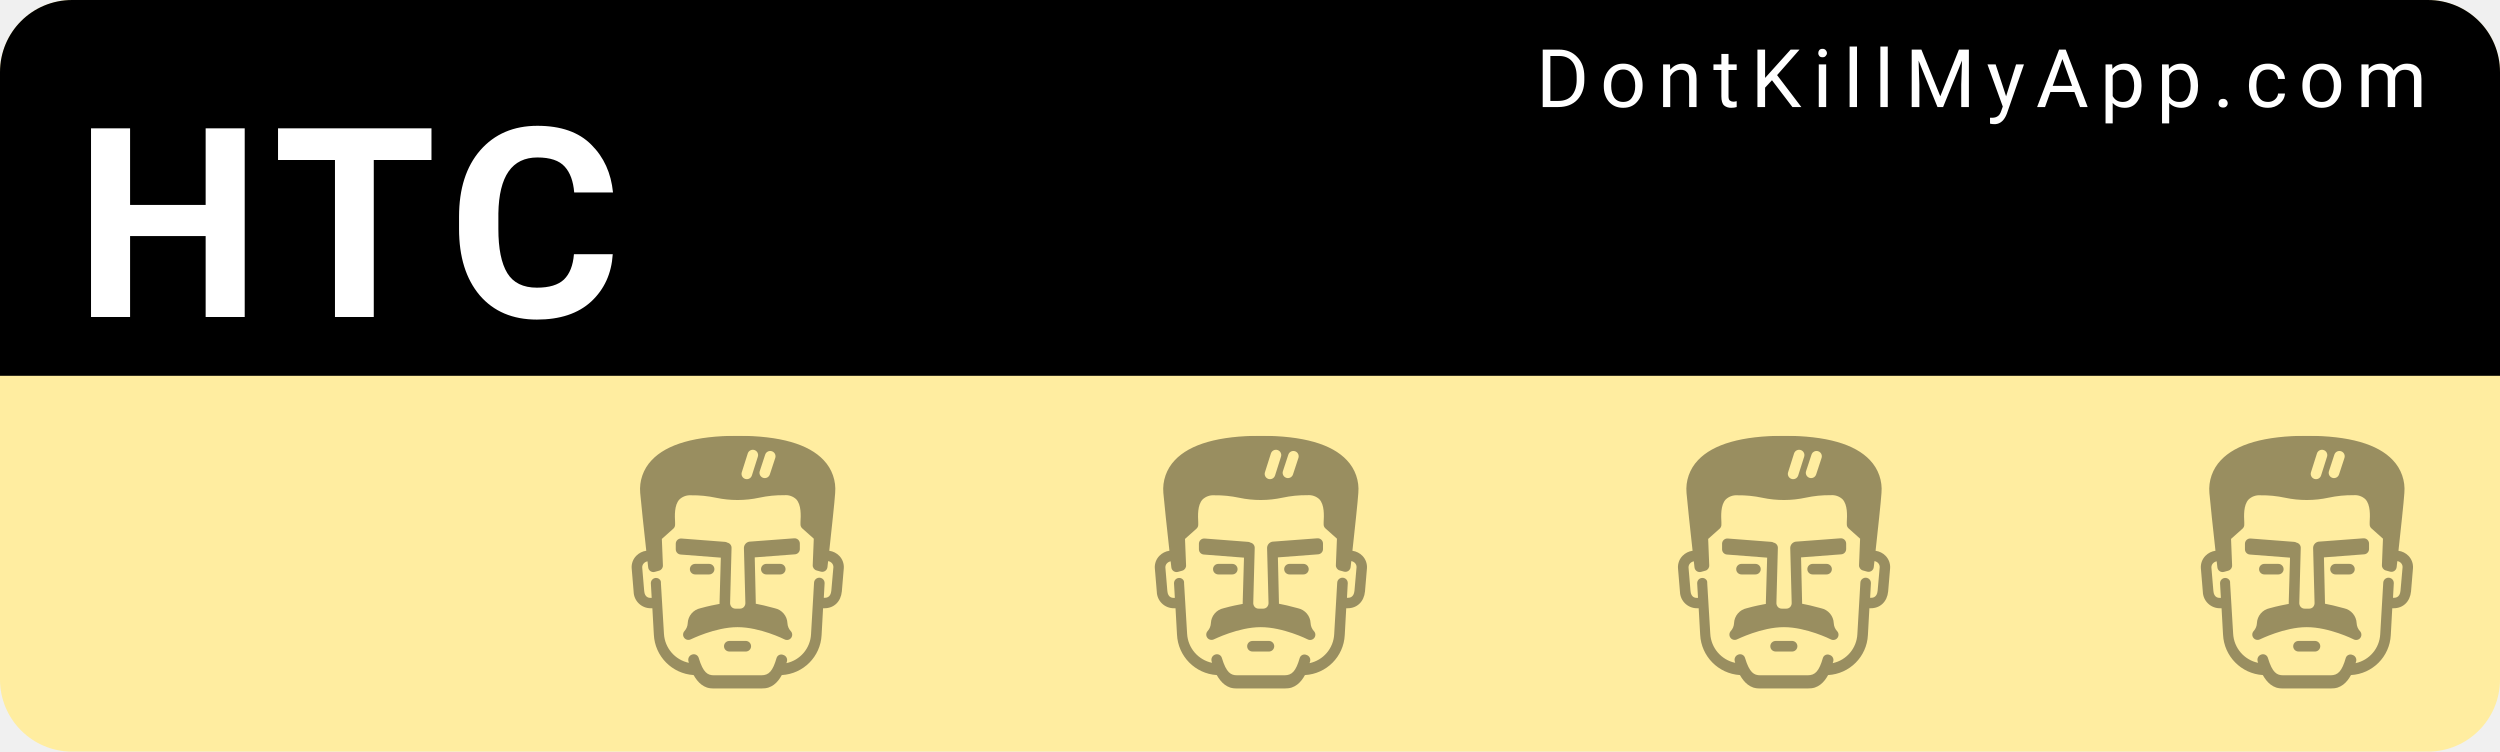
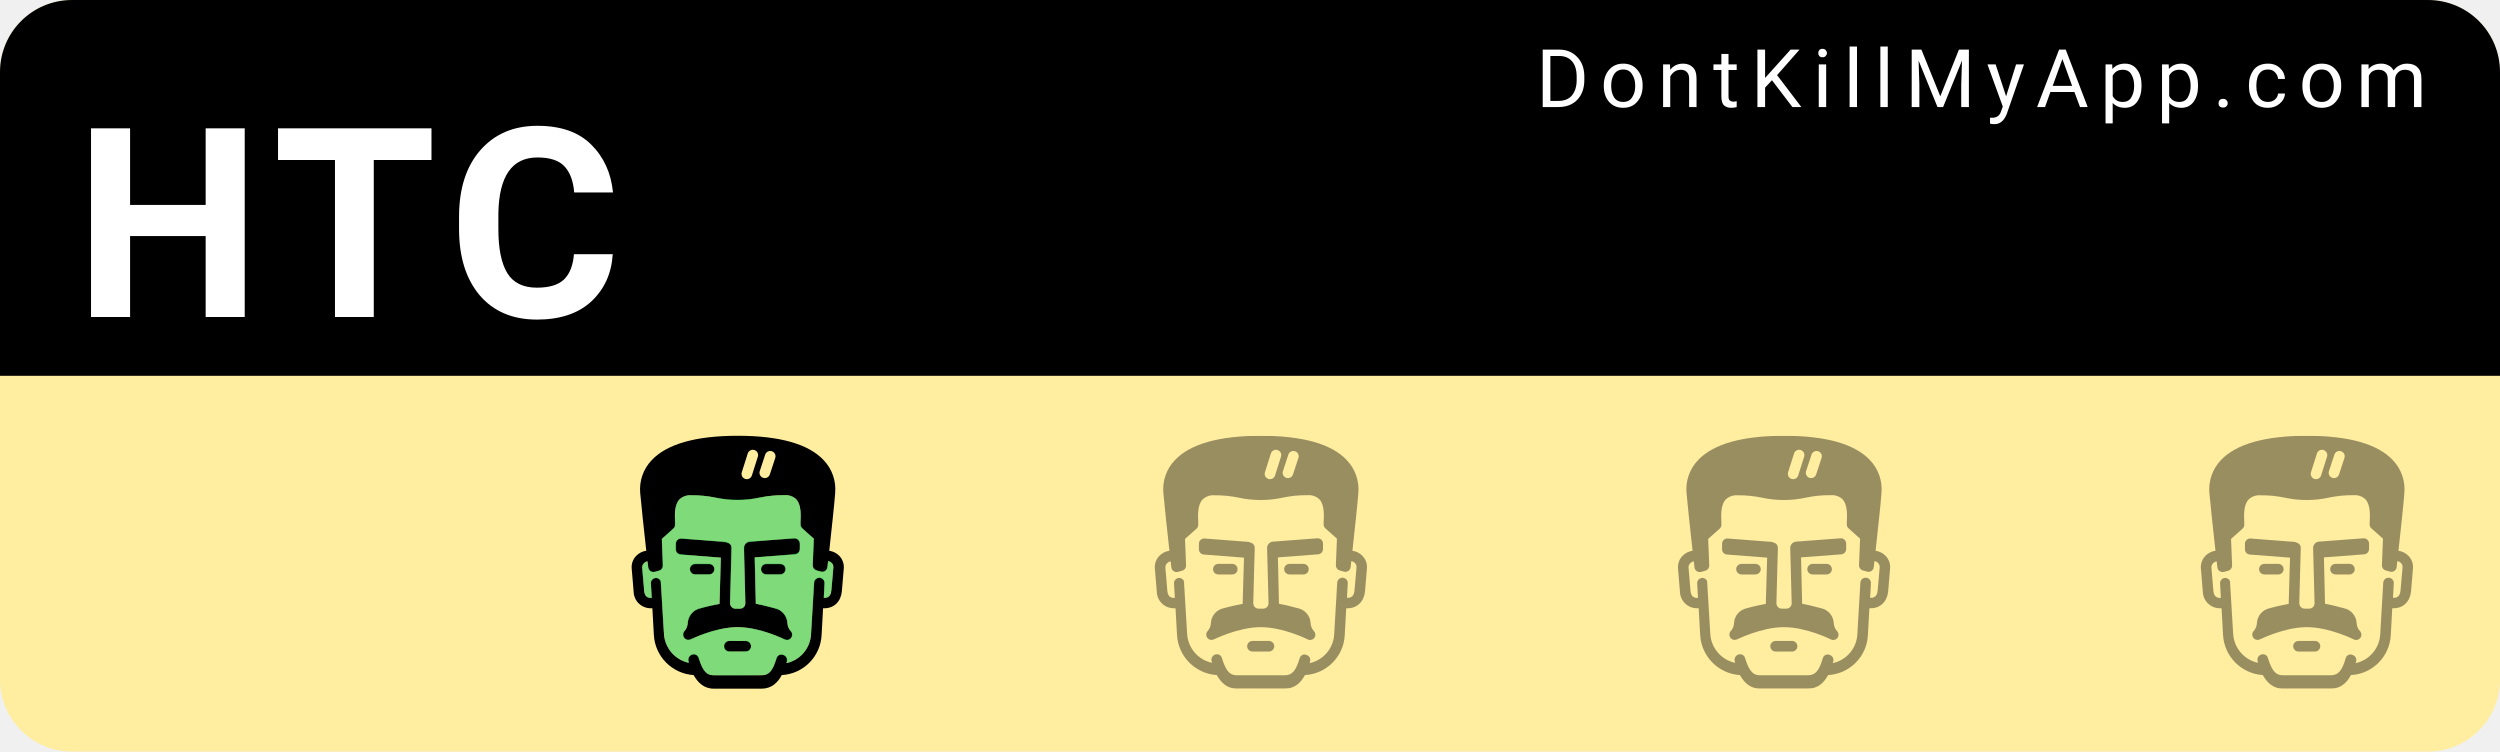
<svg xmlns="http://www.w3.org/2000/svg" width="153mm" height="46mm" viewBox="0 0 153 46" version="1.1" id="svg8">
  <defs id="defs2" />
  <g id="layer1" transform="translate(0,-251)">
    <rect style="color:#000000;clip-rule:nonzero;display:inline;overflow:visible;visibility:visible;opacity:1;isolation:auto;mix-blend-mode:normal;color-interpolation:sRGB;color-interpolation-filters:linearRGB;solid-color:#000000;solid-opacity:1;fill:#ffeda0;fill-opacity:1;fill-rule:nonzero;stroke:none;stroke-width:0.529;stroke-linecap:round;stroke-linejoin:miter;stroke-miterlimit:4;stroke-dasharray:none;stroke-dashoffset:0;stroke-opacity:1;color-rendering:auto;image-rendering:auto;shape-rendering:auto;text-rendering:auto;enable-background:accumulate" id="bkg" width="153" height="46" x="6.5503158e-15" y="251" rx="4.416" ry="4.416" />
    <path style="color:#000000;clip-rule:nonzero;display:inline;overflow:visible;visibility:visible;opacity:1;isolation:auto;mix-blend-mode:normal;color-interpolation:sRGB;color-interpolation-filters:linearRGB;solid-color:#000000;solid-opacity:1;fill:#000000;fill-opacity:1;fill-rule:nonzero;stroke:none;stroke-width:2;stroke-linecap:round;stroke-linejoin:miter;stroke-miterlimit:4;stroke-dasharray:none;stroke-dashoffset:0;stroke-opacity:1;color-rendering:auto;image-rendering:auto;shape-rendering:auto;text-rendering:auto;enable-background:accumulate" d="M 16.689,0 C 7.443,0 0,7.443 0,16.689 V 86.93 H 578.268 V 16.689 C 578.268,7.443 570.824,0 561.578,0 Z" id="bkgtop" transform="matrix(0.2645833,0,0,0.2645833,0,251)" />
    <text xml:space="preserve" style="font-style:normal;font-variant:normal;font-weight:300;font-stretch:normal;font-size:9.648px;line-height:0%;font-family:Roboto;-inkscape-font-specification:'Roboto Light';text-align:start;letter-spacing:0.685px;word-spacing:0px;writing-mode:lr-tb;text-anchor:start;fill:#ffffff;fill-opacity:1;stroke:none;stroke-width:0.201px;stroke-linecap:butt;stroke-linejoin:miter;stroke-opacity:1" x="94.007" y="257.55" id="link">
      <tspan id="tspan817" x="94.007" y="257.55" style="font-style:normal;font-variant:normal;font-weight:normal;font-stretch:normal;font-size:4.939px;font-family:Roboto;-inkscape-font-specification:Roboto;fill:#ffffff;stroke-width:0.201px">DontKillMyApp.com</tspan>
    </text>
    <text xml:space="preserve" style="font-style:normal;font-variant:normal;font-weight:bold;font-stretch:normal;font-size:12.7px;line-height:0%;font-family:Roboto;-inkscape-font-specification:'Roboto Bold';text-align:start;letter-spacing:0.902px;word-spacing:0px;writing-mode:lr-tb;text-anchor:start;fill:#ffffff;fill-opacity:1;stroke:none;stroke-width:0.265px;stroke-linecap:butt;stroke-linejoin:miter;stroke-opacity:1" x="4.538" y="270.402" id="vendor">
      <tspan id="tspan821" x="4.538" y="270.402" style="font-style:normal;font-variant:normal;font-weight:bold;font-stretch:normal;font-size:16.228px;font-family:Roboto;-inkscape-font-specification:'Roboto Bold';fill:#ffffff;stroke-width:0.265px">HTC</tspan>
    </text>
    <g id="poo1" transform="matrix(0.01510025,0,0,0.01510025,5.393161,277.6693)">
-       <svg version="1.1" id="Capa_1" x="0px" y="0px" width="181.445" height="36.289" viewBox="0 0 181.445 36.289" xml:space="preserve">
+       <svg xml:space="preserve" viewBox="0 0 181.445 36.289" height="36.289" width="181.445" y="0px" x="0px" id="Capa_1" version="1.1">
        <defs id="defs39">

</defs>
-         <g id="g6" transform="translate(0,-1.4648437e-6)">
+         <g transform="translate(0,-1.4648437e-6)" id="g6">
</g>
-         <g id="g8" transform="translate(0,-1.4648437e-6)">
+         <g transform="translate(0,-1.4648437e-6)" id="g8">
</g>
-         <g id="g10" transform="translate(0,-1.4648437e-6)">
+         <g transform="translate(0,-1.4648437e-6)" id="g10">
</g>
-         <g id="g12" transform="translate(0,-1.4648437e-6)">
+         <g transform="translate(0,-1.4648437e-6)" id="g12">
</g>
-         <g id="g14" transform="translate(0,-1.4648437e-6)">
+         <g transform="translate(0,-1.4648437e-6)" id="g14">
</g>
-         <g id="g16" transform="translate(0,-1.4648437e-6)">
+         <g transform="translate(0,-1.4648437e-6)" id="g16">
</g>
-         <g id="g18" transform="translate(0,-1.4648437e-6)">
+         <g transform="translate(0,-1.4648437e-6)" id="g18">
</g>
-         <g id="g20" transform="translate(0,-1.4648437e-6)">
+         <g transform="translate(0,-1.4648437e-6)" id="g20">
</g>
-         <g id="g22" transform="translate(0,-1.4648437e-6)">
+         <g transform="translate(0,-1.4648437e-6)" id="g22">
</g>
-         <g id="g24" transform="translate(0,-1.4648437e-6)">
+         <g transform="translate(0,-1.4648437e-6)" id="g24">
</g>
-         <g id="g26" transform="translate(0,-1.4648437e-6)">
+         <g transform="translate(0,-1.4648437e-6)" id="g26">
</g>
-         <g id="g28" transform="translate(0,-1.4648437e-6)">
+         <g transform="translate(0,-1.4648437e-6)" id="g28">
</g>
-         <g id="g30" transform="translate(0,-1.4648437e-6)">
+         <g transform="translate(0,-1.4648437e-6)" id="g30">
</g>
-         <g id="g32" transform="translate(0,-1.4648437e-6)">
+         <g transform="translate(0,-1.4648437e-6)" id="g32">
</g>
-         <g id="g34" transform="translate(0,-1.4648437e-6)">
+         <g transform="translate(0,-1.4648437e-6)" id="g34">
</g>
-         <flowRoot xml:space="preserve" id="flowRoot827" style="font-style:normal;font-weight:normal;font-size:13.333px;line-height:125%;font-family:sans-serif;letter-spacing:0px;word-spacing:0px;fill:#000000;fill-opacity:1;stroke:none;stroke-width:1px;stroke-linecap:butt;stroke-linejoin:miter;stroke-opacity:1" transform="rotate(-4.688264,151.2439,-302.9367)">
+         <flowRoot transform="rotate(-4.688264,151.2439,-302.9367)" style="font-style:normal;font-weight:normal;font-size:13.333px;line-height:125%;font-family:sans-serif;letter-spacing:0px;word-spacing:0px;fill:#000000;fill-opacity:1;stroke:none;stroke-width:1px;stroke-linecap:butt;stroke-linejoin:miter;stroke-opacity:1" id="flowRoot827" xml:space="preserve">
          <flowRegion id="flowRegion829">
-             <rect id="rect831" width="170.747" height="28.313" x="2.6" y="3.931" />
+             <rect y="3.931" x="2.6" height="28.313" width="170.747" id="rect831" />
          </flowRegion>
-           <flowPara id="flowPara833" style="font-style:normal;font-variant:normal;font-weight:bold;font-stretch:normal;font-size:18.667px;font-family:'Courier New';-inkscape-font-specification:'Courier New'">Recommended</flowPara>
+           <flowPara style="font-style:normal;font-variant:normal;font-weight:bold;font-stretch:normal;font-size:18.667px;font-family:'Courier New';-inkscape-font-specification:'Courier New'" id="flowPara833">Recommended</flowPara>
        </flowRoot>
      </svg>
    </g>
    <g transform="matrix(0.01510025,0,0,0.01510025,37.41043,277.6693)" id="poo2">
      <svg data-name="Layer 1" viewBox="0 0 63.326 75.47" x="0px" y="0px" version="1.1" id="svg18" width="1025" height="1025">
        <defs id="defs22" />
-         <path d="m 23.128,41.38 a 1.575,1.575 0 1 0 0,-3.15 h -4.17 a 1.575,1.575 0 1 0 0,3.15 z" id="path4" style="fill:#000000;fill-opacity:1;opacity:0.4" />
-         <path d="m 40.188,38.23 a 1.575,1.575 0 0 0 0,3.15 h 4.17 a 1.575,1.575 0 1 0 0,-3.15 z" id="path6" style="fill:#000000;fill-opacity:1;opacity:0.4" />
-         <path d="m 34.188,61.23 h -5.05 a 1.575,1.575 0 1 0 0,3.15 h 5.05 a 1.58,1.58 0 0 0 0,-3.15 z" id="path8" style="fill:#000000;fill-opacity:1;opacity:0.4" />
-         <path d="m 48.448,30.6 -13.34,1 a 1.94,1.94 0 0 0 -1.6,1.87 l 0.43,16.3 a 1.77,1.77 0 0 1 -0.45,1.34 1.62,1.62 0 0 1 -1.19,0.48 h -1.27 a 1.62,1.62 0 0 1 -1.19,-0.48 1.79,1.79 0 0 1 -0.45,-1.36 l 0.43,-16.28 a 1.57,1.57 0 0 0 -1.25,-1.58 1.56,1.56 0 0 0 -0.7,-0.23 l -13,-1 a 1.57,1.57 0 0 0 -1.7,1.57 v 1.64 a 1.57,1.57 0 0 0 1.45,1.57 l 12,0.93 -0.38,13.22 a 5.46,5.46 0 0 0 0,0.58 c -1.2,0.22 -3.26,0.61 -5.7,1.29 a 4.77,4.77 0 0 0 -3.8,4.48 3.74,3.74 0 0 1 -0.95,2.31 1.58,1.58 0 0 0 1.83,2.51 c 0.07,0 7.3,-3.65 14,-3.65 6.7,0 13.94,3.61 14,3.65 a 1.57,1.57 0 0 0 1.83,-2.51 3.75,3.75 0 0 1 -0.95,-2.32 4.77,4.77 0 0 0 -3.76,-4.46 c -2.45,-0.69 -4.47,-1.12 -5.69,-1.35 0,-0.17 0,-0.33 0,-0.5 l -0.31,-13.33 12,-0.91 a 1.58,1.58 0 0 0 1.46,-1.57 v -1.64 a 1.58,1.58 0 0 0 -1.75,-1.57 z" id="path10" style="fill:#000000;fill-opacity:1;opacity:0.4" />
-         <path d="m 61.978,35.84 a 5.16,5.16 0 0 0 -3,-1.52 c 0.63,-5.79 1.62,-14.85 1.76,-17.24 a 12.56,12.56 0 0 0 -3.42,-9.79 c -4.49,-4.82 -13.14,-7.29 -25.66,-7.29 -12.52,0 -21.16,2.47 -25.68,7.29 a 12.56,12.56 0 0 0 -3.42,9.79 c 0.18,2.39 1.18,11.45 1.81,17.23 a 5.16,5.16 0 0 0 -3,1.52 4.83,4.83 0 0 0 -1.36,3.64 v 0 l 0.59,7.07 a 5.07,5.07 0 0 0 5.14,4.93 1.56,1.56 0 0 0 0.45,0 l 0.44,7.86 a 12.69,12.69 0 0 0 11.87,12.08 c 1.24,2.19 3.02,4.06 6.05,4.06 h 14.19 c 3.07,0 4.86,-1.83 6.07,-4.06 a 12.58,12.58 0 0 0 11.88,-11.94 l 0.44,-8 a 1.55,1.55 0 0 0 0.42,0 c 2.85,0 4.88,-2 5.18,-5 l 0.59,-7 v 0 a 4.84,4.84 0 0 0 -1.34,-3.63 z m -23.74,-25.29 1.62,-4.93 a 1.581,1.581 0 1 1 3,1 l -1.62,4.93 a 1.581,1.581 0 0 1 -3,-1 z m -5.36,0.32 1.78,-5.61 a 1.581,1.581 0 0 1 3,1 l -1.78,5.61 a 1.581,1.581 0 1 1 -3,-1 z m 26.71,35.38 c -0.2,2.1 -1.59,2.1 -2,2.1 h -0.24 l 0.24,-4.34 a 1.581,1.581 0 1 0 -3.16,-0.08 c 0,0 0,0 0,0.06 l -0.89,15.2 a 9.31,9.31 0 0 1 -7.35,8.66 l 0.14,-0.45 a 1.58,1.58 0 0 0 -1.06,-2 1.47,1.47 0 0 0 -2,0.86 c -1.15,4 -2.33,5.21 -4.53,5.21 h -14.19 c -1.81,0 -3.19,-0.7 -4.53,-5.18 a 1.52,1.52 0 0 0 -2,-1 1.63,1.63 0 0 0 -1.06,2 c 0,0.15 0.09,0.32 0.14,0.47 a 9.4,9.4 0 0 1 -7.45,-8.68 L 8.738,44 v 0 a 1.52,1.52 0 0 0 -0.09,-0.74 1.51,1.51 0 0 0 -1.39,-0.84 1.56,1.56 0 0 0 -1.52,1.54 c 0,0 0,0.09 0,0.13 l 0.25,4.29 h -0.24 c -0.45,0 -1.83,0 -2,-2.08 l -0.59,-7 a 1.71,1.71 0 0 1 0.48,-1.24 2,2 0 0 1 1.1,-0.59 l 0.2,1.8 a 1.57,1.57 0 0 0 2,1.34 l 1.25,-0.35 a 1.57,1.57 0 0 0 1.15,-1.58 l -0.32,-7.9 3.45,-3.08 a 1.57,1.57 0 0 0 0.5,-1.23 c 0,-0.19 0,-0.4 0,-0.62 -0.1,-1.94 -0.27,-5.18 1.29,-6.84 a 4.59,4.59 0 0 1 3.48,-1.25 33.32,33.32 0 0 1 7.45,0.74 30.9,30.9 0 0 0 12.95,-0.03 33.3,33.3 0 0 1 7.45,-0.74 4.59,4.59 0 0 1 3.51,1.2 c 1.57,1.65 1.4,4.9 1.29,6.84 0,0.22 0,0.43 0,0.62 a 1.57,1.57 0 0 0 0.52,1.24 l 3.45,3.08 -0.32,7.9 a 1.57,1.57 0 0 0 1.15,1.58 l 1.25,0.35 a 1.57,1.57 0 0 0 2,-1.34 l 0.2,-1.8 a 2,2 0 0 1 1.09,0.57 1.71,1.71 0 0 1 0.48,1.24 z" id="path12" style="fill:#000000;fill-opacity:1;opacity:0.4" />
+         <path d="m 23.128,41.38 a 1.575,1.575 0 1 0 0,-3.15 h -4.17 a 1.575,1.575 0 1 0 0,3.15 z" id="path4" />
+         <path d="m 40.188,38.23 a 1.575,1.575 0 0 0 0,3.15 h 4.17 a 1.575,1.575 0 1 0 0,-3.15 z" id="path6" />
+         <path d="m 34.188,61.23 h -5.05 a 1.575,1.575 0 1 0 0,3.15 h 5.05 a 1.58,1.58 0 0 0 0,-3.15 z" id="path8" />
+         <path d="m 48.448,30.6 -13.34,1 a 1.94,1.94 0 0 0 -1.6,1.87 l 0.43,16.3 a 1.77,1.77 0 0 1 -0.45,1.34 1.62,1.62 0 0 1 -1.19,0.48 h -1.27 a 1.62,1.62 0 0 1 -1.19,-0.48 1.79,1.79 0 0 1 -0.45,-1.36 l 0.43,-16.28 a 1.57,1.57 0 0 0 -1.25,-1.58 1.56,1.56 0 0 0 -0.7,-0.23 l -13,-1 a 1.57,1.57 0 0 0 -1.7,1.57 v 1.64 a 1.57,1.57 0 0 0 1.45,1.57 l 12,0.93 -0.38,13.22 a 5.46,5.46 0 0 0 0,0.58 c -1.2,0.22 -3.26,0.61 -5.7,1.29 a 4.77,4.77 0 0 0 -3.8,4.48 3.74,3.74 0 0 1 -0.95,2.31 1.58,1.58 0 0 0 1.83,2.51 c 0.07,0 7.3,-3.65 14,-3.65 6.7,0 13.94,3.61 14,3.65 a 1.57,1.57 0 0 0 1.83,-2.51 3.75,3.75 0 0 1 -0.95,-2.32 4.77,4.77 0 0 0 -3.76,-4.46 c -2.45,-0.69 -4.47,-1.12 -5.69,-1.35 0,-0.17 0,-0.33 0,-0.5 l -0.31,-13.33 12,-0.91 a 1.58,1.58 0 0 0 1.46,-1.57 v -1.64 a 1.58,1.58 0 0 0 -1.75,-1.57 z" id="path10" />
+         <path d="m 61.978,35.84 a 5.16,5.16 0 0 0 -3,-1.52 c 0.63,-5.79 1.62,-14.85 1.76,-17.24 a 12.56,12.56 0 0 0 -3.42,-9.79 c -4.49,-4.82 -13.14,-7.29 -25.66,-7.29 -12.52,0 -21.16,2.47 -25.68,7.29 a 12.56,12.56 0 0 0 -3.42,9.79 c 0.18,2.39 1.18,11.45 1.81,17.23 a 5.16,5.16 0 0 0 -3,1.52 4.83,4.83 0 0 0 -1.36,3.64 v 0 l 0.59,7.07 a 5.07,5.07 0 0 0 5.14,4.93 1.56,1.56 0 0 0 0.45,0 l 0.44,7.86 a 12.69,12.69 0 0 0 11.87,12.08 c 1.24,2.19 3.02,4.06 6.05,4.06 h 14.19 c 3.07,0 4.86,-1.83 6.07,-4.06 a 12.58,12.58 0 0 0 11.88,-11.94 l 0.44,-8 a 1.55,1.55 0 0 0 0.42,0 c 2.85,0 4.88,-2 5.18,-5 l 0.59,-7 v 0 a 4.84,4.84 0 0 0 -1.34,-3.63 z m -23.74,-25.29 1.62,-4.93 a 1.581,1.581 0 1 1 3,1 l -1.62,4.93 a 1.581,1.581 0 0 1 -3,-1 z m -5.36,0.32 1.78,-5.61 a 1.581,1.581 0 0 1 3,1 l -1.78,5.61 a 1.581,1.581 0 1 1 -3,-1 z m 26.71,35.38 c -0.2,2.1 -1.59,2.1 -2,2.1 h -0.24 l 0.24,-4.34 a 1.581,1.581 0 1 0 -3.16,-0.08 c 0,0 0,0 0,0.06 l -0.89,15.2 a 9.31,9.31 0 0 1 -7.35,8.66 l 0.14,-0.45 a 1.58,1.58 0 0 0 -1.06,-2 1.47,1.47 0 0 0 -2,0.86 c -1.15,4 -2.33,5.21 -4.53,5.21 h -14.19 c -1.81,0 -3.19,-0.7 -4.53,-5.18 a 1.52,1.52 0 0 0 -2,-1 1.63,1.63 0 0 0 -1.06,2 c 0,0.15 0.09,0.32 0.14,0.47 a 9.4,9.4 0 0 1 -7.45,-8.68 L 8.738,44 v 0 a 1.52,1.52 0 0 0 -0.09,-0.74 1.51,1.51 0 0 0 -1.39,-0.84 1.56,1.56 0 0 0 -1.52,1.54 c 0,0 0,0.09 0,0.13 l 0.25,4.29 h -0.24 c -0.45,0 -1.83,0 -2,-2.08 l -0.59,-7 a 1.71,1.71 0 0 1 0.48,-1.24 2,2 0 0 1 1.1,-0.59 l 0.2,1.8 a 1.57,1.57 0 0 0 2,1.34 l 1.25,-0.35 a 1.57,1.57 0 0 0 1.15,-1.58 l -0.32,-7.9 3.45,-3.08 a 1.57,1.57 0 0 0 0.5,-1.23 c 0,-0.19 0,-0.4 0,-0.62 -0.1,-1.94 -0.27,-5.18 1.29,-6.84 a 4.59,4.59 0 0 1 3.48,-1.25 33.32,33.32 0 0 1 7.45,0.74 30.9,30.9 0 0 0 12.95,-0.03 33.3,33.3 0 0 1 7.45,-0.74 4.59,4.59 0 0 1 3.51,1.2 c 1.57,1.65 1.4,4.9 1.29,6.84 0,0.22 0,0.43 0,0.62 a 1.57,1.57 0 0 0 0.52,1.24 l 3.45,3.08 -0.32,7.9 a 1.57,1.57 0 0 0 1.15,1.58 l 1.25,0.35 a 1.57,1.57 0 0 0 2,-1.34 l 0.2,-1.8 a 2,2 0 0 1 1.09,0.57 1.71,1.71 0 0 1 0.48,1.24 z" id="path12" />
+         <path style="opacity:0.5;fill:#00c853;fill-opacity:1;fill-rule:nonzero;stroke:none;stroke-width:0.339;stroke-linecap:round;stroke-linejoin:miter;stroke-miterlimit:4;stroke-dasharray:none;stroke-dashoffset:133.262;stroke-opacity:0.539;paint-order:normal" d="m 23.013,71.203 c -1.154,-0.53 -2.012,-1.805 -2.776,-4.127 -0.59,-1.793 -1.609,-2.306 -2.72,-1.371 -0.486,0.409 -0.53,0.526 -0.479,1.27 0.031,0.451 0.003,0.819 -0.064,0.819 C 16.551,67.794 14.716,66.955 13.756,66.323 11.989,65.159 10.91,63.746 10.115,61.556 9.694,60.396 9.62,59.534 8.869,46.907 8.677,43.672 8.627,43.334 8.286,42.937 7.742,42.304 6.788,42.332 6.216,42.997 l -0.425,0.494 0.117,2.518 0.117,2.518 -0.559,-0.12 C 3.978,48.087 3.845,47.753 3.454,43.349 3.029,38.555 3.019,38.754 3.705,38.068 c 0.862,-0.862 1.057,-0.773 1.198,0.548 0.198,1.852 1.06,2.321 3.029,1.65 1.35,-0.46 1.352,-0.47 1.211,-5.293 L 9.019,30.768 9.924,29.941 c 0.498,-0.455 1.362,-1.261 1.922,-1.791 l 1.017,-0.963 0.094,-3.015 c 0.083,-2.669 0.139,-3.117 0.49,-3.911 0.502,-1.136 1.494,-1.996 2.712,-2.351 1.195,-0.347 4.677,-0.209 7.577,0.301 4.117,0.724 5.096,0.828 7.833,0.828 2.753,1.97e-4 3.915,-0.125 7.872,-0.845 1.024,-0.186 3.05,-0.388 4.501,-0.448 2.923,-0.121 3.713,0.025 4.853,0.894 1.199,0.914 1.856,3.392 1.679,6.326 -0.065,1.083 -0.031,1.755 0.106,2.057 0.112,0.247 1.029,1.192 2.038,2.101 l 1.836,1.652 -0.097,1.454 c -0.053,0.799 -0.145,2.689 -0.204,4.198 l -0.107,2.745 0.494,0.494 c 0.553,0.553 2.089,0.992 2.824,0.807 0.57,-0.143 0.962,-0.757 1.062,-1.664 0.148,-1.34 0.199,-1.464 0.568,-1.367 0.188,0.049 0.531,0.314 0.762,0.59 0.52,0.618 0.529,1.147 0.104,5.638 -0.381,4.025 -0.656,4.655 -2.029,4.655 h -0.506 l 0.096,-2.504 0.096,-2.504 -0.545,-0.459 C 56.672,42.608 56.276,42.402 56.093,42.402 c -0.566,0 -1.276,0.468 -1.464,0.965 -0.098,0.26 -0.34,3.406 -0.538,6.991 -0.508,9.224 -0.609,10.286 -1.102,11.596 -0.892,2.371 -2.42,4.032 -4.758,5.173 -1.799,0.878 -2.048,0.876 -1.963,-0.013 0.082,-0.86 -0.275,-1.428 -1.061,-1.687 -0.466,-0.154 -0.693,-0.148 -1.058,0.027 -0.536,0.257 -0.705,0.552 -1.421,2.472 -0.595,1.594 -1.33,2.655 -2.189,3.16 -0.57,0.335 -0.872,0.348 -8.715,0.389 -7.607,0.039 -8.169,0.022 -8.81,-0.272 z m 11.583,-6.983 c 0.529,-0.184 1.036,-0.88 1.036,-1.421 0,-0.149 -0.115,-0.493 -0.255,-0.764 -0.384,-0.742 -1.122,-0.885 -4.209,-0.818 l -2.675,0.058 -0.408,0.475 c -0.728,0.847 -0.343,2.345 0.653,2.538 0.839,0.162 5.349,0.109 5.859,-0.069 z M 18.843,60.18 c 7.207,-3.126 13.088,-3.79 19.307,-2.181 1.849,0.478 4.563,1.42 6.313,2.19 0.83,0.365 1.738,0.664 2.017,0.664 0.751,0 1.339,-0.661 1.339,-1.506 0,-0.371 -0.075,-0.721 -0.167,-0.778 -0.425,-0.263 -1.054,-1.682 -1.199,-2.708 -0.271,-1.915 -1.127,-3.183 -2.677,-3.967 -0.337,-0.17 -1.994,-0.642 -3.683,-1.049 l -3.071,-0.739 -0.104,-5.164 c -0.057,-2.84 -0.147,-5.942 -0.199,-6.893 -0.093,-1.706 -0.089,-1.73 0.297,-1.807 0.215,-0.043 3.006,-0.269 6.201,-0.502 6.205,-0.453 6.471,-0.507 6.81,-1.399 0.089,-0.234 0.162,-0.91 0.162,-1.502 0,-0.911 -0.067,-1.156 -0.438,-1.597 -0.384,-0.456 -0.546,-0.521 -1.312,-0.524 -1.924,-0.008 -13.26,0.909 -13.768,1.113 -0.295,0.119 -0.669,0.417 -0.829,0.663 -0.275,0.419 -0.279,0.97 -0.076,9.067 0.234,9.304 0.23,9.375 -0.627,9.833 -0.253,0.135 -0.935,0.234 -1.612,0.233 -1.11,-0.001 -1.2,-0.031 -1.666,-0.553 -0.586,-0.656 -0.555,0.366 -0.298,-9.772 0.111,-4.376 0.149,-8.165 0.085,-8.42 -0.246,-0.977 -0.806,-1.093 -7.975,-1.652 -3.589,-0.28 -6.757,-0.508 -7.041,-0.508 -0.322,0 -0.672,0.156 -0.931,0.416 -0.379,0.379 -0.416,0.549 -0.416,1.917 0,2.377 -0.444,2.201 7.066,2.788 3.417,0.267 6.236,0.508 6.264,0.536 0.136,0.136 -0.366,13.739 -0.51,13.833 -0.09,0.059 -0.504,0.153 -0.919,0.21 -1.393,0.191 -5.532,1.303 -6.053,1.626 -1.322,0.82 -2.157,2.189 -2.367,3.881 -0.116,0.936 -0.408,1.651 -0.965,2.366 -0.464,0.596 -0.416,1.627 0.101,2.143 0.577,0.577 1.128,0.528 2.941,-0.258 z m 5.376,-19.353 c 0.55,-0.64 0.547,-1.517 -0.007,-2.072 -0.407,-0.407 -0.474,-0.416 -3.122,-0.416 -2.575,0 -2.729,0.019 -3.156,0.387 -0.802,0.69 -0.52,2.064 0.515,2.506 0.186,0.08 1.469,0.128 2.851,0.107 l 2.512,-0.038 z m 21.175,0.014 c 0.625,-0.625 0.614,-1.567 -0.024,-2.116 -0.426,-0.367 -0.582,-0.386 -3.155,-0.386 -2.648,0 -2.716,0.009 -3.122,0.416 -0.717,0.717 -0.447,2.075 0.491,2.47 0.2,0.084 1.485,0.136 2.856,0.115 2.466,-0.037 2.499,-0.043 2.954,-0.498 z" id="path834" />
      </svg>
    </g>
    <g id="poo3" transform="matrix(0.01510025,0,0,0.01510025,69.4277,277.6693)">
      <svg data-name="Layer 1" viewBox="0 0 63.326 75.47" x="0px" y="0px" version="1.1" id="svg18" width="1025" height="1025">
        <defs id="defs22" />
        <path d="m 23.128,41.38 a 1.575,1.575 0 1 0 0,-3.15 h -4.17 a 1.575,1.575 0 1 0 0,3.15 z" id="path4" style="fill:#000000;fill-opacity:1;opacity:0.4" />
        <path d="m 40.188,38.23 a 1.575,1.575 0 0 0 0,3.15 h 4.17 a 1.575,1.575 0 1 0 0,-3.15 z" id="path6" style="fill:#000000;fill-opacity:1;opacity:0.4" />
        <path d="m 34.188,61.23 h -5.05 a 1.575,1.575 0 1 0 0,3.15 h 5.05 a 1.58,1.58 0 0 0 0,-3.15 z" id="path8" style="fill:#000000;fill-opacity:1;opacity:0.4" />
        <path d="m 48.448,30.6 -13.34,1 a 1.94,1.94 0 0 0 -1.6,1.87 l 0.43,16.3 a 1.77,1.77 0 0 1 -0.45,1.34 1.62,1.62 0 0 1 -1.19,0.48 h -1.27 a 1.62,1.62 0 0 1 -1.19,-0.48 1.79,1.79 0 0 1 -0.45,-1.36 l 0.43,-16.28 a 1.57,1.57 0 0 0 -1.25,-1.58 1.56,1.56 0 0 0 -0.7,-0.23 l -13,-1 a 1.57,1.57 0 0 0 -1.7,1.57 v 1.64 a 1.57,1.57 0 0 0 1.45,1.57 l 12,0.93 -0.38,13.22 a 5.46,5.46 0 0 0 0,0.58 c -1.2,0.22 -3.26,0.61 -5.7,1.29 a 4.77,4.77 0 0 0 -3.8,4.48 3.74,3.74 0 0 1 -0.95,2.31 1.58,1.58 0 0 0 1.83,2.51 c 0.07,0 7.3,-3.65 14,-3.65 6.7,0 13.94,3.61 14,3.65 a 1.57,1.57 0 0 0 1.83,-2.51 3.75,3.75 0 0 1 -0.95,-2.32 4.77,4.77 0 0 0 -3.76,-4.46 c -2.45,-0.69 -4.47,-1.12 -5.69,-1.35 0,-0.17 0,-0.33 0,-0.5 l -0.31,-13.33 12,-0.91 a 1.58,1.58 0 0 0 1.46,-1.57 v -1.64 a 1.58,1.58 0 0 0 -1.75,-1.57 z" id="path10" style="fill:#000000;fill-opacity:1;opacity:0.4" />
        <path d="m 61.978,35.84 a 5.16,5.16 0 0 0 -3,-1.52 c 0.63,-5.79 1.62,-14.85 1.76,-17.24 a 12.56,12.56 0 0 0 -3.42,-9.79 c -4.49,-4.82 -13.14,-7.29 -25.66,-7.29 -12.52,0 -21.16,2.47 -25.68,7.29 a 12.56,12.56 0 0 0 -3.42,9.79 c 0.18,2.39 1.18,11.45 1.81,17.23 a 5.16,5.16 0 0 0 -3,1.52 4.83,4.83 0 0 0 -1.36,3.64 v 0 l 0.59,7.07 a 5.07,5.07 0 0 0 5.14,4.93 1.56,1.56 0 0 0 0.45,0 l 0.44,7.86 a 12.69,12.69 0 0 0 11.87,12.08 c 1.24,2.19 3.02,4.06 6.05,4.06 h 14.19 c 3.07,0 4.86,-1.83 6.07,-4.06 a 12.58,12.58 0 0 0 11.88,-11.94 l 0.44,-8 a 1.55,1.55 0 0 0 0.42,0 c 2.85,0 4.88,-2 5.18,-5 l 0.59,-7 v 0 a 4.84,4.84 0 0 0 -1.34,-3.63 z m -23.74,-25.29 1.62,-4.93 a 1.581,1.581 0 1 1 3,1 l -1.62,4.93 a 1.581,1.581 0 0 1 -3,-1 z m -5.36,0.32 1.78,-5.61 a 1.581,1.581 0 0 1 3,1 l -1.78,5.61 a 1.581,1.581 0 1 1 -3,-1 z m 26.71,35.38 c -0.2,2.1 -1.59,2.1 -2,2.1 h -0.24 l 0.24,-4.34 a 1.581,1.581 0 1 0 -3.16,-0.08 c 0,0 0,0 0,0.06 l -0.89,15.2 a 9.31,9.31 0 0 1 -7.35,8.66 l 0.14,-0.45 a 1.58,1.58 0 0 0 -1.06,-2 1.47,1.47 0 0 0 -2,0.86 c -1.15,4 -2.33,5.21 -4.53,5.21 h -14.19 c -1.81,0 -3.19,-0.7 -4.53,-5.18 a 1.52,1.52 0 0 0 -2,-1 1.63,1.63 0 0 0 -1.06,2 c 0,0.15 0.09,0.32 0.14,0.47 a 9.4,9.4 0 0 1 -7.45,-8.68 L 8.738,44 v 0 a 1.52,1.52 0 0 0 -0.09,-0.74 1.51,1.51 0 0 0 -1.39,-0.84 1.56,1.56 0 0 0 -1.52,1.54 c 0,0 0,0.09 0,0.13 l 0.25,4.29 h -0.24 c -0.45,0 -1.83,0 -2,-2.08 l -0.59,-7 a 1.71,1.71 0 0 1 0.48,-1.24 2,2 0 0 1 1.1,-0.59 l 0.2,1.8 a 1.57,1.57 0 0 0 2,1.34 l 1.25,-0.35 a 1.57,1.57 0 0 0 1.15,-1.58 l -0.32,-7.9 3.45,-3.08 a 1.57,1.57 0 0 0 0.5,-1.23 c 0,-0.19 0,-0.4 0,-0.62 -0.1,-1.94 -0.27,-5.18 1.29,-6.84 a 4.59,4.59 0 0 1 3.48,-1.25 33.32,33.32 0 0 1 7.45,0.74 30.9,30.9 0 0 0 12.95,-0.03 33.3,33.3 0 0 1 7.45,-0.74 4.59,4.59 0 0 1 3.51,1.2 c 1.57,1.65 1.4,4.9 1.29,6.84 0,0.22 0,0.43 0,0.62 a 1.57,1.57 0 0 0 0.52,1.24 l 3.45,3.08 -0.32,7.9 a 1.57,1.57 0 0 0 1.15,1.58 l 1.25,0.35 a 1.57,1.57 0 0 0 2,-1.34 l 0.2,-1.8 a 2,2 0 0 1 1.09,0.57 1.71,1.71 0 0 1 0.48,1.24 z" id="path12" style="fill:#000000;fill-opacity:1;opacity:0.4" />
      </svg>
    </g>
    <g transform="matrix(0.01510025,0,0,0.01510025,101.445,277.6693)" id="poo4">
      <svg data-name="Layer 1" viewBox="0 0 63.326 75.47" x="0px" y="0px" version="1.1" id="svg18" width="1025" height="1025">
        <defs id="defs22" />
        <path d="m 23.128,41.38 a 1.575,1.575 0 1 0 0,-3.15 h -4.17 a 1.575,1.575 0 1 0 0,3.15 z" id="path4" style="fill:#000000;fill-opacity:1;opacity:0.4" />
        <path d="m 40.188,38.23 a 1.575,1.575 0 0 0 0,3.15 h 4.17 a 1.575,1.575 0 1 0 0,-3.15 z" id="path6" style="fill:#000000;fill-opacity:1;opacity:0.4" />
        <path d="m 34.188,61.23 h -5.05 a 1.575,1.575 0 1 0 0,3.15 h 5.05 a 1.58,1.58 0 0 0 0,-3.15 z" id="path8" style="fill:#000000;fill-opacity:1;opacity:0.4" />
        <path d="m 48.448,30.6 -13.34,1 a 1.94,1.94 0 0 0 -1.6,1.87 l 0.43,16.3 a 1.77,1.77 0 0 1 -0.45,1.34 1.62,1.62 0 0 1 -1.19,0.48 h -1.27 a 1.62,1.62 0 0 1 -1.19,-0.48 1.79,1.79 0 0 1 -0.45,-1.36 l 0.43,-16.28 a 1.57,1.57 0 0 0 -1.25,-1.58 1.56,1.56 0 0 0 -0.7,-0.23 l -13,-1 a 1.57,1.57 0 0 0 -1.7,1.57 v 1.64 a 1.57,1.57 0 0 0 1.45,1.57 l 12,0.93 -0.38,13.22 a 5.46,5.46 0 0 0 0,0.58 c -1.2,0.22 -3.26,0.61 -5.7,1.29 a 4.77,4.77 0 0 0 -3.8,4.48 3.74,3.74 0 0 1 -0.95,2.31 1.58,1.58 0 0 0 1.83,2.51 c 0.07,0 7.3,-3.65 14,-3.65 6.7,0 13.94,3.61 14,3.65 a 1.57,1.57 0 0 0 1.83,-2.51 3.75,3.75 0 0 1 -0.95,-2.32 4.77,4.77 0 0 0 -3.76,-4.46 c -2.45,-0.69 -4.47,-1.12 -5.69,-1.35 0,-0.17 0,-0.33 0,-0.5 l -0.31,-13.33 12,-0.91 a 1.58,1.58 0 0 0 1.46,-1.57 v -1.64 a 1.58,1.58 0 0 0 -1.75,-1.57 z" id="path10" style="fill:#000000;fill-opacity:1;opacity:0.4" />
        <path d="m 61.978,35.84 a 5.16,5.16 0 0 0 -3,-1.52 c 0.63,-5.79 1.62,-14.85 1.76,-17.24 a 12.56,12.56 0 0 0 -3.42,-9.79 c -4.49,-4.82 -13.14,-7.29 -25.66,-7.29 -12.52,0 -21.16,2.47 -25.68,7.29 a 12.56,12.56 0 0 0 -3.42,9.79 c 0.18,2.39 1.18,11.45 1.81,17.23 a 5.16,5.16 0 0 0 -3,1.52 4.83,4.83 0 0 0 -1.36,3.64 v 0 l 0.59,7.07 a 5.07,5.07 0 0 0 5.14,4.93 1.56,1.56 0 0 0 0.45,0 l 0.44,7.86 a 12.69,12.69 0 0 0 11.87,12.08 c 1.24,2.19 3.02,4.06 6.05,4.06 h 14.19 c 3.07,0 4.86,-1.83 6.07,-4.06 a 12.58,12.58 0 0 0 11.88,-11.94 l 0.44,-8 a 1.55,1.55 0 0 0 0.42,0 c 2.85,0 4.88,-2 5.18,-5 l 0.59,-7 v 0 a 4.84,4.84 0 0 0 -1.34,-3.63 z m -23.74,-25.29 1.62,-4.93 a 1.581,1.581 0 1 1 3,1 l -1.62,4.93 a 1.581,1.581 0 0 1 -3,-1 z m -5.36,0.32 1.78,-5.61 a 1.581,1.581 0 0 1 3,1 l -1.78,5.61 a 1.581,1.581 0 1 1 -3,-1 z m 26.71,35.38 c -0.2,2.1 -1.59,2.1 -2,2.1 h -0.24 l 0.24,-4.34 a 1.581,1.581 0 1 0 -3.16,-0.08 c 0,0 0,0 0,0.06 l -0.89,15.2 a 9.31,9.31 0 0 1 -7.35,8.66 l 0.14,-0.45 a 1.58,1.58 0 0 0 -1.06,-2 1.47,1.47 0 0 0 -2,0.86 c -1.15,4 -2.33,5.21 -4.53,5.21 h -14.19 c -1.81,0 -3.19,-0.7 -4.53,-5.18 a 1.52,1.52 0 0 0 -2,-1 1.63,1.63 0 0 0 -1.06,2 c 0,0.15 0.09,0.32 0.14,0.47 a 9.4,9.4 0 0 1 -7.45,-8.68 L 8.738,44 v 0 a 1.52,1.52 0 0 0 -0.09,-0.74 1.51,1.51 0 0 0 -1.39,-0.84 1.56,1.56 0 0 0 -1.52,1.54 c 0,0 0,0.09 0,0.13 l 0.25,4.29 h -0.24 c -0.45,0 -1.83,0 -2,-2.08 l -0.59,-7 a 1.71,1.71 0 0 1 0.48,-1.24 2,2 0 0 1 1.1,-0.59 l 0.2,1.8 a 1.57,1.57 0 0 0 2,1.34 l 1.25,-0.35 a 1.57,1.57 0 0 0 1.15,-1.58 l -0.32,-7.9 3.45,-3.08 a 1.57,1.57 0 0 0 0.5,-1.23 c 0,-0.19 0,-0.4 0,-0.62 -0.1,-1.94 -0.27,-5.18 1.29,-6.84 a 4.59,4.59 0 0 1 3.48,-1.25 33.32,33.32 0 0 1 7.45,0.74 30.9,30.9 0 0 0 12.95,-0.03 33.3,33.3 0 0 1 7.45,-0.74 4.59,4.59 0 0 1 3.51,1.2 c 1.57,1.65 1.4,4.9 1.29,6.84 0,0.22 0,0.43 0,0.62 a 1.57,1.57 0 0 0 0.52,1.24 l 3.45,3.08 -0.32,7.9 a 1.57,1.57 0 0 0 1.15,1.58 l 1.25,0.35 a 1.57,1.57 0 0 0 2,-1.34 l 0.2,-1.8 a 2,2 0 0 1 1.09,0.57 1.71,1.71 0 0 1 0.48,1.24 z" id="path12" style="fill:#000000;fill-opacity:1;opacity:0.4" />
      </svg>
    </g>
    <g transform="matrix(0.01510025,0,0,0.01510025,133.445,277.6693)" id="poo5">
      <svg data-name="Layer 1" viewBox="0 0 63.326 75.47" x="0px" y="0px" version="1.1" id="svg18" width="1025" height="1025">
        <defs id="defs22" />
        <path d="m 23.128,41.38 a 1.575,1.575 0 1 0 0,-3.15 h -4.17 a 1.575,1.575 0 1 0 0,3.15 z" id="path4" style="fill:#000000;fill-opacity:1;opacity:0.4" />
        <path d="m 40.188,38.23 a 1.575,1.575 0 0 0 0,3.15 h 4.17 a 1.575,1.575 0 1 0 0,-3.15 z" id="path6" style="fill:#000000;fill-opacity:1;opacity:0.4" />
        <path d="m 34.188,61.23 h -5.05 a 1.575,1.575 0 1 0 0,3.15 h 5.05 a 1.58,1.58 0 0 0 0,-3.15 z" id="path8" style="fill:#000000;fill-opacity:1;opacity:0.4" />
        <path d="m 48.448,30.6 -13.34,1 a 1.94,1.94 0 0 0 -1.6,1.87 l 0.43,16.3 a 1.77,1.77 0 0 1 -0.45,1.34 1.62,1.62 0 0 1 -1.19,0.48 h -1.27 a 1.62,1.62 0 0 1 -1.19,-0.48 1.79,1.79 0 0 1 -0.45,-1.36 l 0.43,-16.28 a 1.57,1.57 0 0 0 -1.25,-1.58 1.56,1.56 0 0 0 -0.7,-0.23 l -13,-1 a 1.57,1.57 0 0 0 -1.7,1.57 v 1.64 a 1.57,1.57 0 0 0 1.45,1.57 l 12,0.93 -0.38,13.22 a 5.46,5.46 0 0 0 0,0.58 c -1.2,0.22 -3.26,0.61 -5.7,1.29 a 4.77,4.77 0 0 0 -3.8,4.48 3.74,3.74 0 0 1 -0.95,2.31 1.58,1.58 0 0 0 1.83,2.51 c 0.07,0 7.3,-3.65 14,-3.65 6.7,0 13.94,3.61 14,3.65 a 1.57,1.57 0 0 0 1.83,-2.51 3.75,3.75 0 0 1 -0.95,-2.32 4.77,4.77 0 0 0 -3.76,-4.46 c -2.45,-0.69 -4.47,-1.12 -5.69,-1.35 0,-0.17 0,-0.33 0,-0.5 l -0.31,-13.33 12,-0.91 a 1.58,1.58 0 0 0 1.46,-1.57 v -1.64 a 1.58,1.58 0 0 0 -1.75,-1.57 z" id="path10" style="fill:#000000;fill-opacity:1;opacity:0.4" />
        <path d="m 61.978,35.84 a 5.16,5.16 0 0 0 -3,-1.52 c 0.63,-5.79 1.62,-14.85 1.76,-17.24 a 12.56,12.56 0 0 0 -3.42,-9.79 c -4.49,-4.82 -13.14,-7.29 -25.66,-7.29 -12.52,0 -21.16,2.47 -25.68,7.29 a 12.56,12.56 0 0 0 -3.42,9.79 c 0.18,2.39 1.18,11.45 1.81,17.23 a 5.16,5.16 0 0 0 -3,1.52 4.83,4.83 0 0 0 -1.36,3.64 v 0 l 0.59,7.07 a 5.07,5.07 0 0 0 5.14,4.93 1.56,1.56 0 0 0 0.45,0 l 0.44,7.86 a 12.69,12.69 0 0 0 11.87,12.08 c 1.24,2.19 3.02,4.06 6.05,4.06 h 14.19 c 3.07,0 4.86,-1.83 6.07,-4.06 a 12.58,12.58 0 0 0 11.88,-11.94 l 0.44,-8 a 1.55,1.55 0 0 0 0.42,0 c 2.85,0 4.88,-2 5.18,-5 l 0.59,-7 v 0 a 4.84,4.84 0 0 0 -1.34,-3.63 z m -23.74,-25.29 1.62,-4.93 a 1.581,1.581 0 1 1 3,1 l -1.62,4.93 a 1.581,1.581 0 0 1 -3,-1 z m -5.36,0.32 1.78,-5.61 a 1.581,1.581 0 0 1 3,1 l -1.78,5.61 a 1.581,1.581 0 1 1 -3,-1 z m 26.71,35.38 c -0.2,2.1 -1.59,2.1 -2,2.1 h -0.24 l 0.24,-4.34 a 1.581,1.581 0 1 0 -3.16,-0.08 c 0,0 0,0 0,0.06 l -0.89,15.2 a 9.31,9.31 0 0 1 -7.35,8.66 l 0.14,-0.45 a 1.58,1.58 0 0 0 -1.06,-2 1.47,1.47 0 0 0 -2,0.86 c -1.15,4 -2.33,5.21 -4.53,5.21 h -14.19 c -1.81,0 -3.19,-0.7 -4.53,-5.18 a 1.52,1.52 0 0 0 -2,-1 1.63,1.63 0 0 0 -1.06,2 c 0,0.15 0.09,0.32 0.14,0.47 a 9.4,9.4 0 0 1 -7.45,-8.68 L 8.738,44 v 0 a 1.52,1.52 0 0 0 -0.09,-0.74 1.51,1.51 0 0 0 -1.39,-0.84 1.56,1.56 0 0 0 -1.52,1.54 c 0,0 0,0.09 0,0.13 l 0.25,4.29 h -0.24 c -0.45,0 -1.83,0 -2,-2.08 l -0.59,-7 a 1.71,1.71 0 0 1 0.48,-1.24 2,2 0 0 1 1.1,-0.59 l 0.2,1.8 a 1.57,1.57 0 0 0 2,1.34 l 1.25,-0.35 a 1.57,1.57 0 0 0 1.15,-1.58 l -0.32,-7.9 3.45,-3.08 a 1.57,1.57 0 0 0 0.5,-1.23 c 0,-0.19 0,-0.4 0,-0.62 -0.1,-1.94 -0.27,-5.18 1.29,-6.84 a 4.59,4.59 0 0 1 3.48,-1.25 33.32,33.32 0 0 1 7.45,0.74 30.9,30.9 0 0 0 12.95,-0.03 33.3,33.3 0 0 1 7.45,-0.74 4.59,4.59 0 0 1 3.51,1.2 c 1.57,1.65 1.4,4.9 1.29,6.84 0,0.22 0,0.43 0,0.62 a 1.57,1.57 0 0 0 0.52,1.24 l 3.45,3.08 -0.32,7.9 a 1.57,1.57 0 0 0 1.15,1.58 l 1.25,0.35 a 1.57,1.57 0 0 0 2,-1.34 l 0.2,-1.8 a 2,2 0 0 1 1.09,0.57 1.71,1.71 0 0 1 0.48,1.24 z" id="path12" style="fill:#000000;fill-opacity:1;opacity:0.4" />
      </svg>
    </g>
  </g>
</svg>
